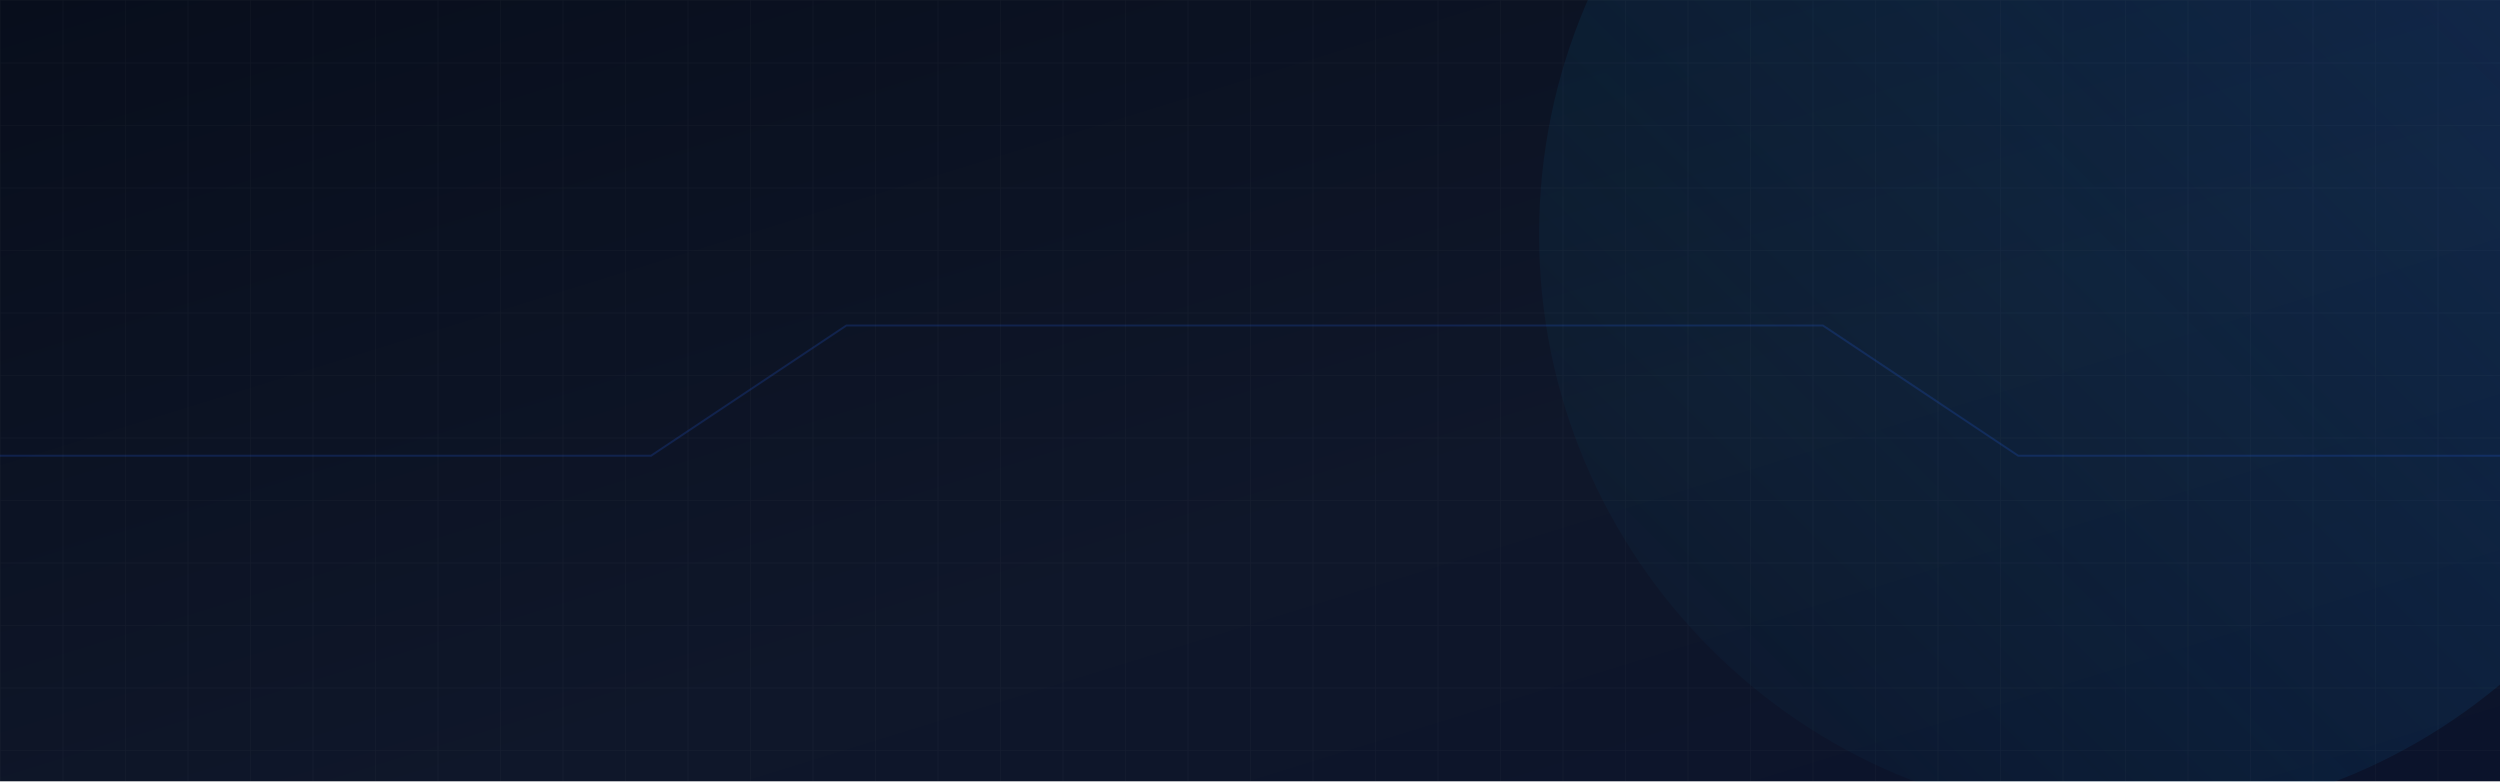
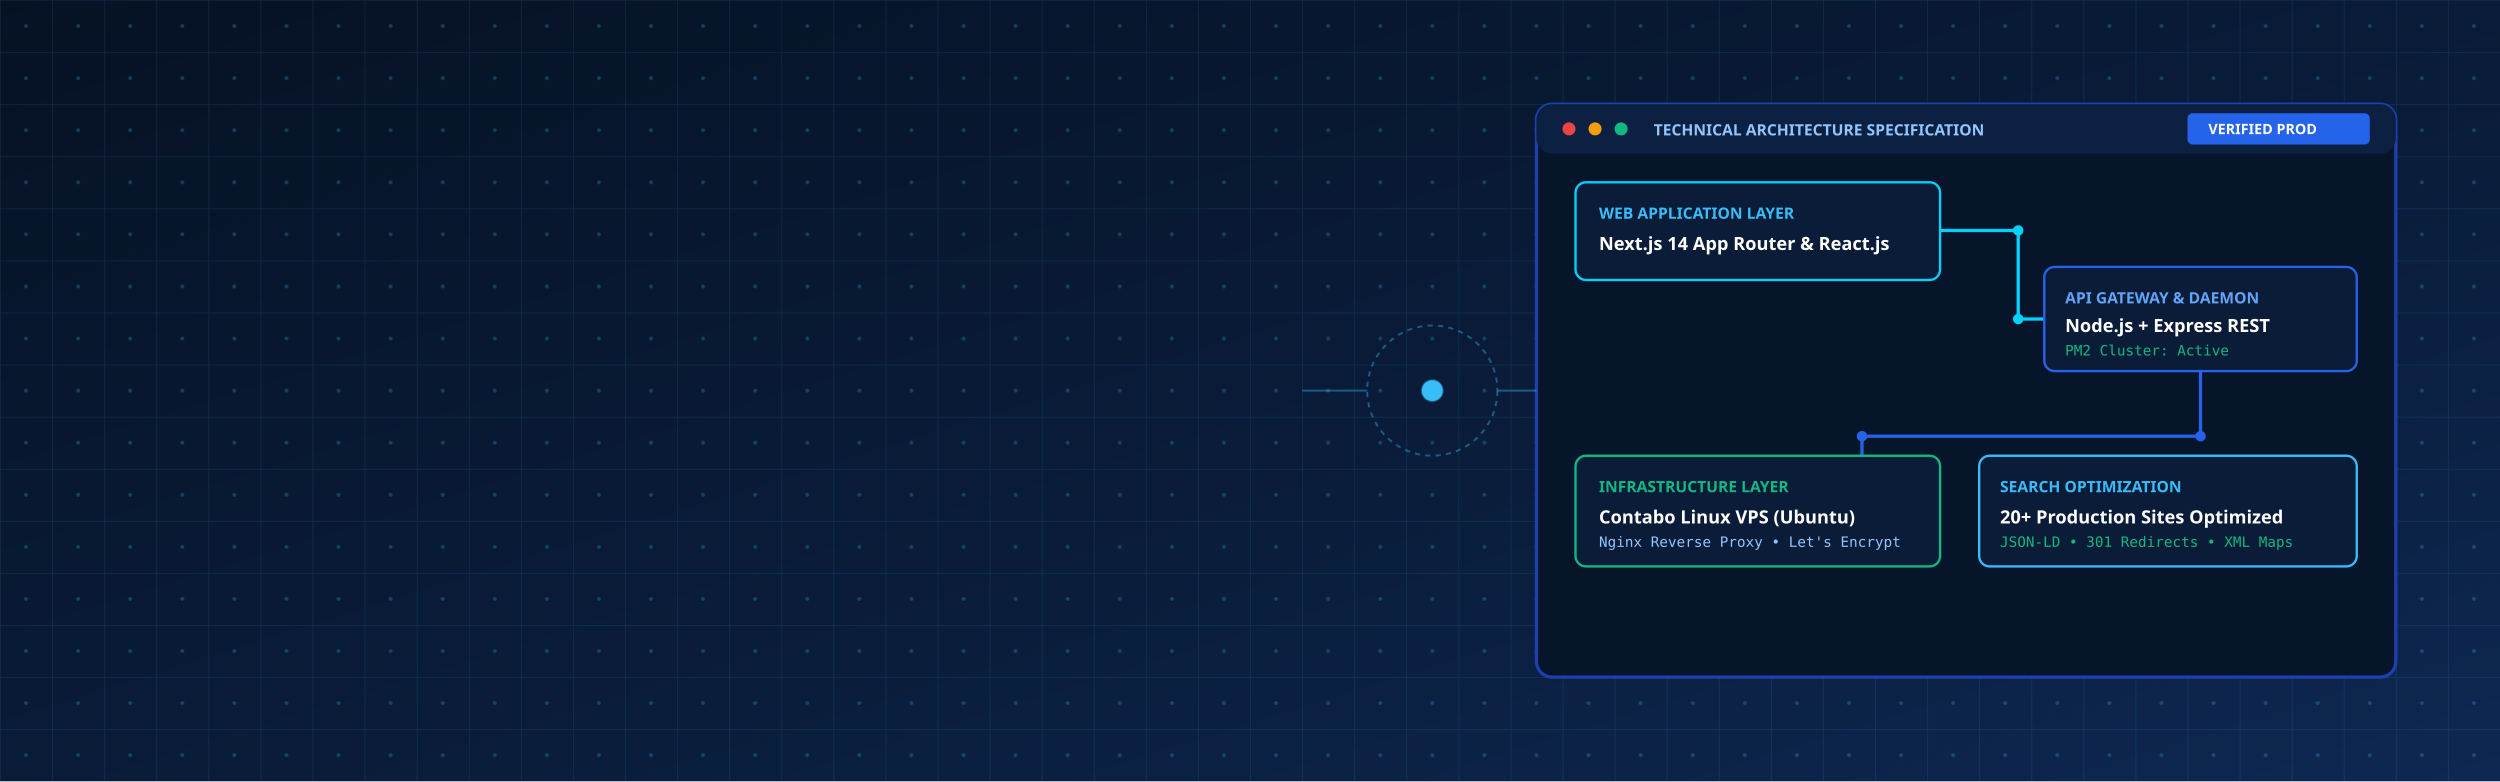
<svg xmlns="http://www.w3.org/2000/svg" viewBox="0 0 1920 600" width="100%" height="100%">
  <defs>
-     <linearGradient id="page-hero-grad" x1="0%" y1="0%" x2="100%" y2="100%">
-       <stop offset="0%" stop-color="#080E1C" />
-       <stop offset="60%" stop-color="#0F172A" />
-       <stop offset="100%" stop-color="#0B132B" />
+     <linearGradient id="page-banner-bg" x1="0%" y1="0%" x2="100%" y2="100%">
+       <stop offset="0%" stop-color="#061224" />
+       <stop offset="60%" stop-color="#0A1D3B" />
+       <stop offset="100%" stop-color="#0E2852" />
    </linearGradient>
-     <linearGradient id="accent-glow" x1="100%" y1="0%" x2="0%" y2="100%">
-       <stop offset="0%" stop-color="#2563EB" stop-opacity="0.22" />
-       <stop offset="100%" stop-color="#06B6D4" stop-opacity="0" />
-     </linearGradient>
-     <pattern id="page-grid" width="48" height="48" patternUnits="userSpaceOnUse">
-       <path d="M 48 0 L 0 0 0 48" fill="none" stroke="rgba(255, 255, 255, 0.035)" stroke-width="1" />
+     <pattern id="page-banner-grid" width="40" height="40" patternUnits="userSpaceOnUse">
+       <path d="M 40 0 L 0 0 0 40" fill="none" stroke="rgba(56, 189, 248, 0.15)" stroke-width="1" />
+       <circle cx="20" cy="20" r="1.5" fill="rgba(56, 189, 248, 0.25)" />
    </pattern>
  </defs>
-   <rect width="100%" height="100%" fill="url(#page-hero-grad)" />
-   <rect width="100%" height="100%" fill="url(#page-grid)" />
-   <circle cx="85%" cy="30%" r="450" fill="url(#accent-glow)" />
-   <g stroke="rgba(37, 99, 235, 0.2)" stroke-width="1.5" fill="none">
-     <path d="M 0 350 L 500 350 L 650 250 L 1400 250 L 1550 350 L 1920 350" />
+   <rect width="100%" height="100%" fill="url(#page-banner-bg)" />
+   <rect width="100%" height="100%" fill="url(#page-banner-grid)" />
+   <g transform="translate(1000, 40)">
+     <rect x="180" y="40" width="660" height="440" rx="12" fill="#07152B" stroke="#1E40AF" stroke-width="2.5" />
+     <rect x="180" y="40" width="660" height="38" rx="12" fill="#0C2042" />
+     <circle cx="205" cy="59" r="5" fill="#EF4444" />
+     <circle cx="225" cy="59" r="5" fill="#F59E0B" />
+     <circle cx="245" cy="59" r="5" fill="#10B981" />
+     <text x="270" y="64" fill="#93C5FD" font-family="system-ui, sans-serif" font-size="12" font-weight="700">TECHNICAL ARCHITECTURE SPECIFICATION</text>
+     <rect x="680" y="47" width="140" height="24" rx="4" fill="#2563EB" />
+     <text x="696" y="63" fill="#FFFFFF" font-family="system-ui, sans-serif" font-size="11" font-weight="800">VERIFIED PROD</text>
+     <g transform="translate(210, 100)">
+       <rect width="280" height="75" rx="8" fill="#0A1C38" stroke="#00D2FF" stroke-width="1.8" />
+       <text x="18" y="28" fill="#38BDF8" font-family="system-ui, sans-serif" font-size="12" font-weight="800">WEB APPLICATION LAYER</text>
+       <text x="18" y="52" fill="#FFFFFF" font-family="system-ui, sans-serif" font-size="14" font-weight="700">Next.js 14 App Router &amp; React.js</text>
+     </g>
+     <path d="M 490 137 L 550 137 L 550 205 L 570 205" stroke="#00D2FF" stroke-width="2.5" fill="none" />
+     <circle cx="550" cy="137" r="4" fill="#00D2FF" />
+     <circle cx="550" cy="205" r="4" fill="#00D2FF" />
+     <g transform="translate(570, 165)">
+       <rect width="240" height="80" rx="8" fill="#0A1C38" stroke="#2563EB" stroke-width="1.8" />
+       <text x="16" y="28" fill="#60A5FA" font-family="system-ui, sans-serif" font-size="12" font-weight="800">API GATEWAY &amp; DAEMON</text>
+       <text x="16" y="50" fill="#FFFFFF" font-family="system-ui, sans-serif" font-size="14" font-weight="700">Node.js + Express REST</text>
+       <text x="16" y="68" fill="#10B981" font-family="monospace" font-size="11">PM2 Cluster: Active</text>
+     </g>
+     <path d="M 690 245 L 690 295 L 430 295 L 430 330" stroke="#2563EB" stroke-width="2.5" fill="none" />
+     <circle cx="690" cy="295" r="4" fill="#2563EB" />
+     <circle cx="430" cy="295" r="4" fill="#2563EB" />
+     <g transform="translate(210, 310)">
+       <rect width="280" height="85" rx="8" fill="#0A1C38" stroke="#10B981" stroke-width="1.8" />
+       <text x="18" y="28" fill="#10B981" font-family="system-ui, sans-serif" font-size="12" font-weight="800">INFRASTRUCTURE LAYER</text>
+       <text x="18" y="52" fill="#FFFFFF" font-family="system-ui, sans-serif" font-size="14" font-weight="700">Contabo Linux VPS (Ubuntu)</text>
+       <text x="18" y="70" fill="#93C5FD" font-family="monospace" font-size="11">Nginx Reverse Proxy • Let's Encrypt</text>
+     </g>
+     <g transform="translate(520, 310)">
+       <rect width="290" height="85" rx="8" fill="#0A1C38" stroke="#38BDF8" stroke-width="1.8" />
+       <text x="16" y="28" fill="#38BDF8" font-family="system-ui, sans-serif" font-size="12" font-weight="800">SEARCH OPTIMIZATION</text>
+       <text x="16" y="52" fill="#FFFFFF" font-family="system-ui, sans-serif" font-size="14" font-weight="700">20+ Production Sites Optimized</text>
+       <text x="16" y="70" fill="#10B981" font-family="monospace" font-size="11">JSON-LD • 301 Redirects • XML Maps</text>
+     </g>
+     <g stroke="rgba(56, 189, 248, 0.4)" stroke-width="1.5" fill="none">
+       <circle cx="100" cy="260" r="50" stroke-dasharray="4,4" />
+       <circle cx="100" cy="260" r="8" fill="#38BDF8" />
+       <line x1="150" y1="260" x2="180" y2="260" />
+       <path d="M 50 260 L 0 260" />
+     </g>
  </g>
</svg>
